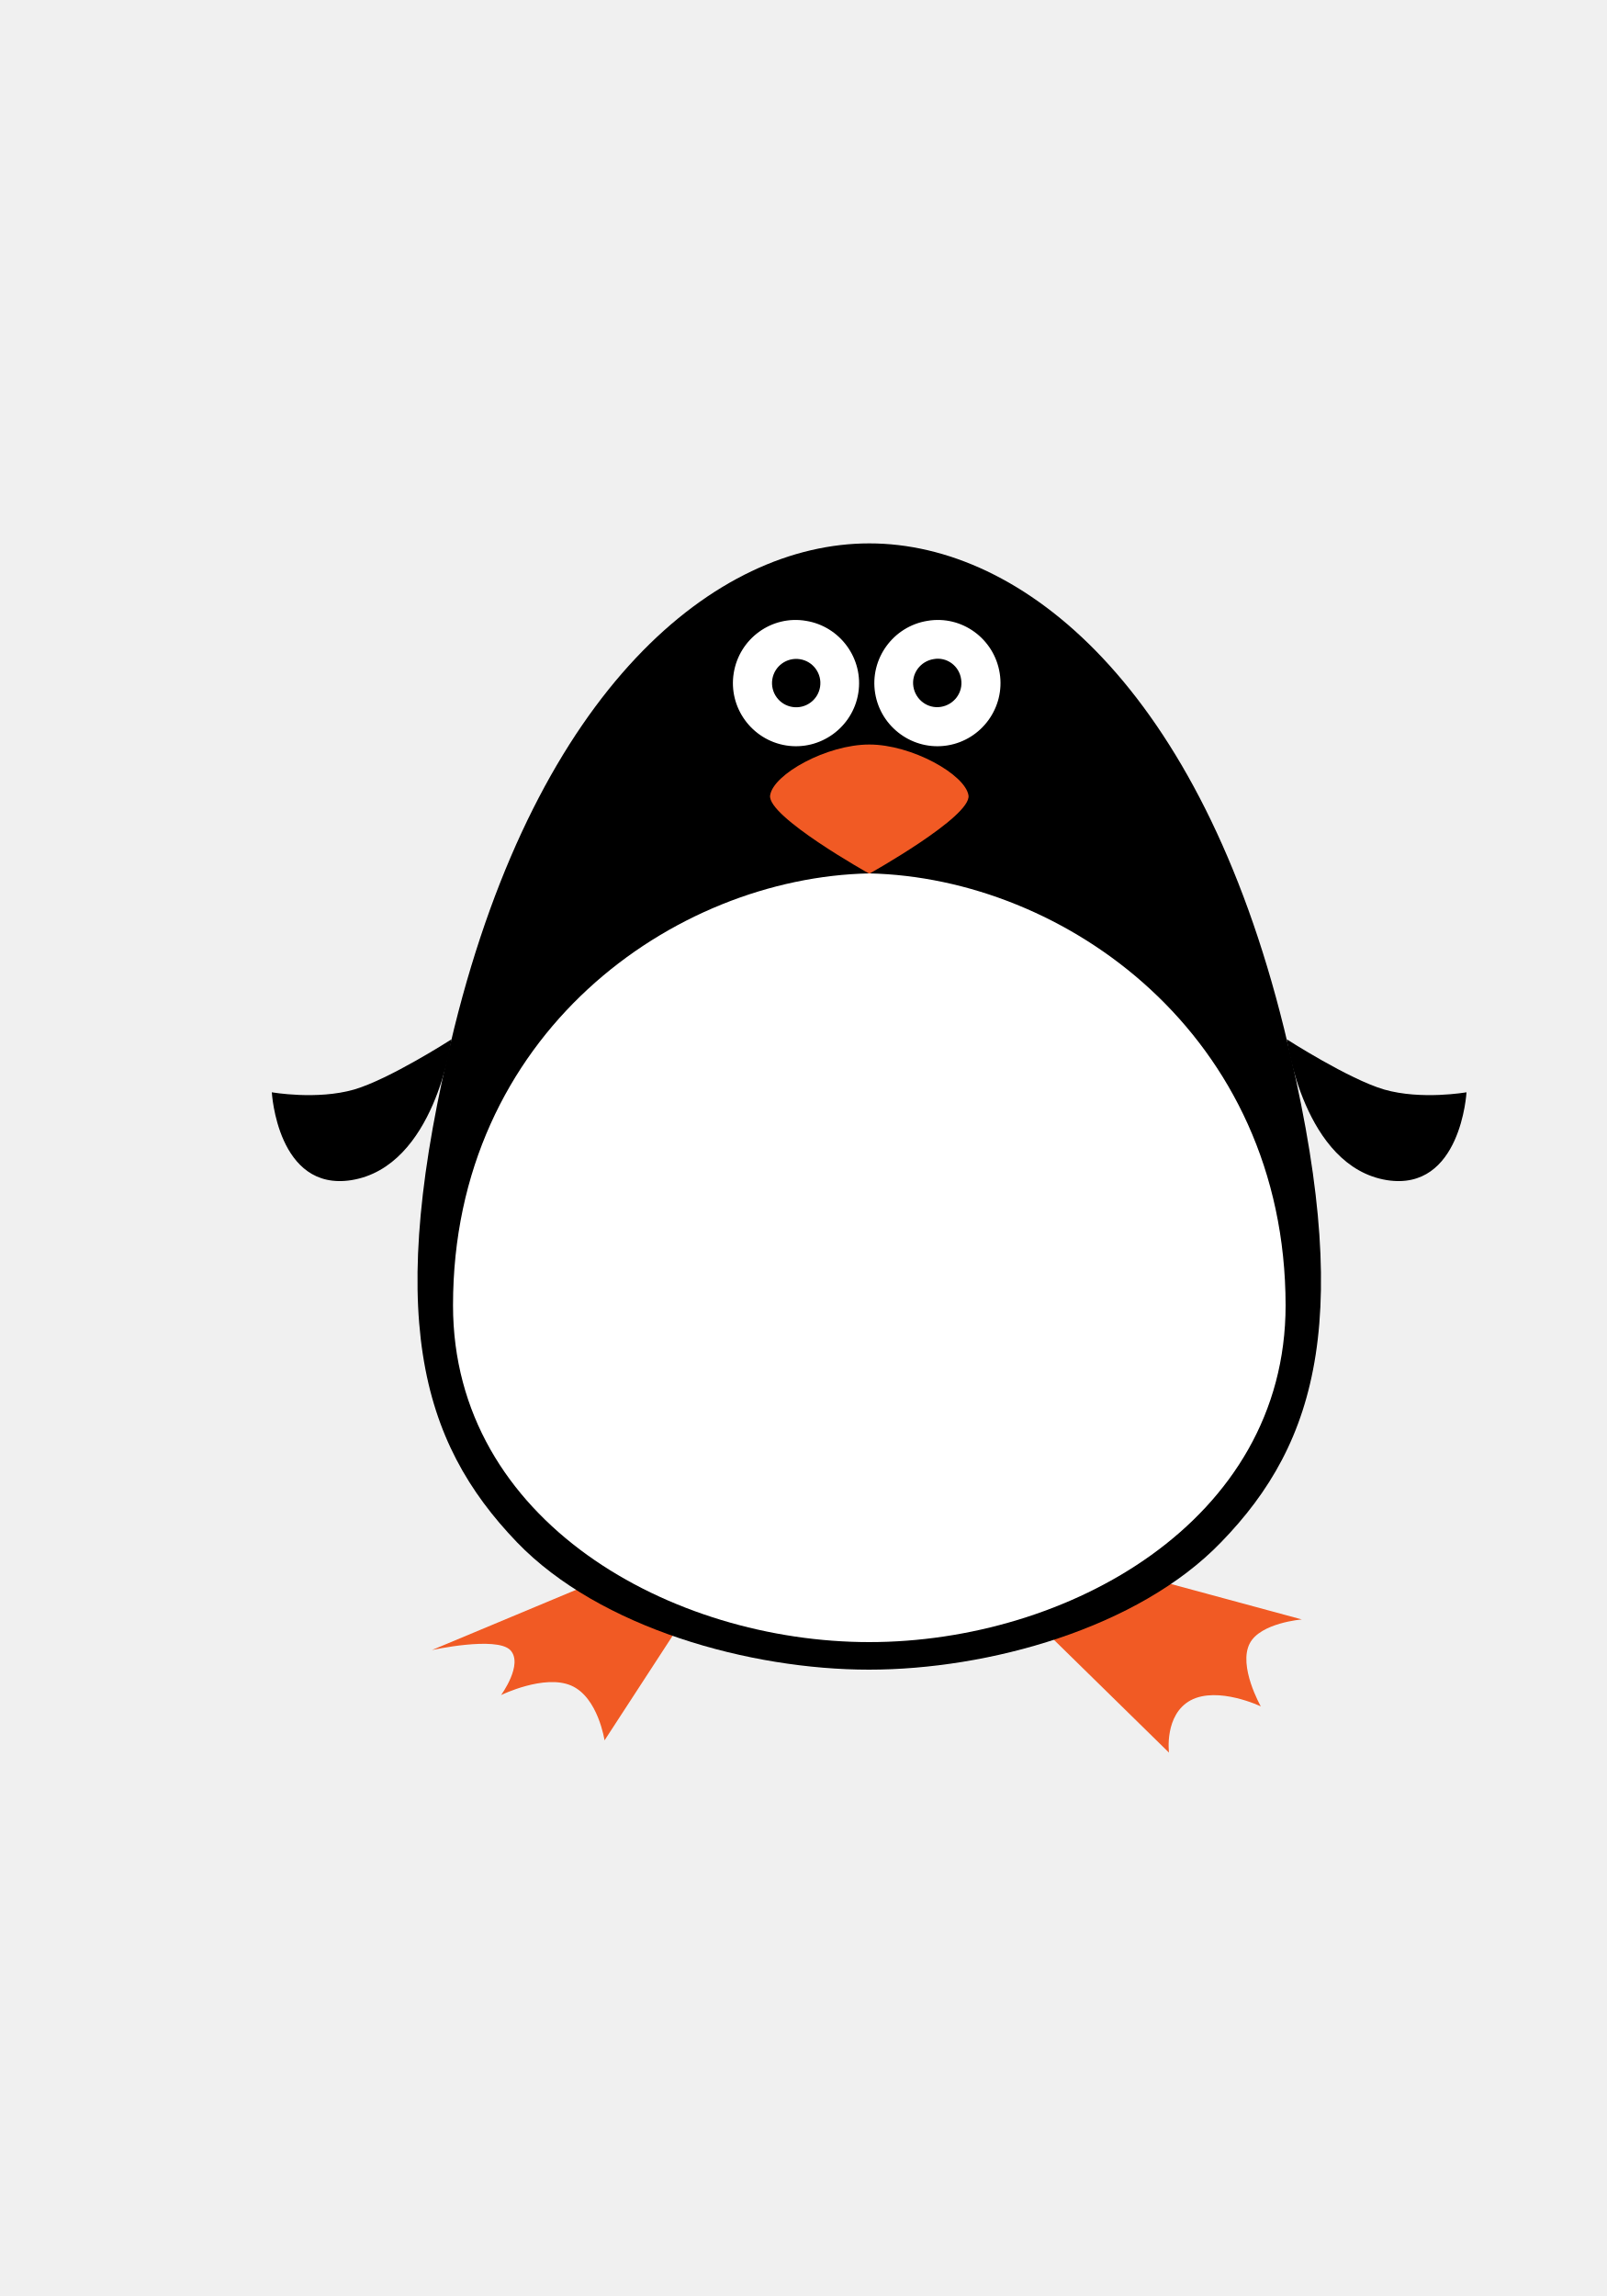
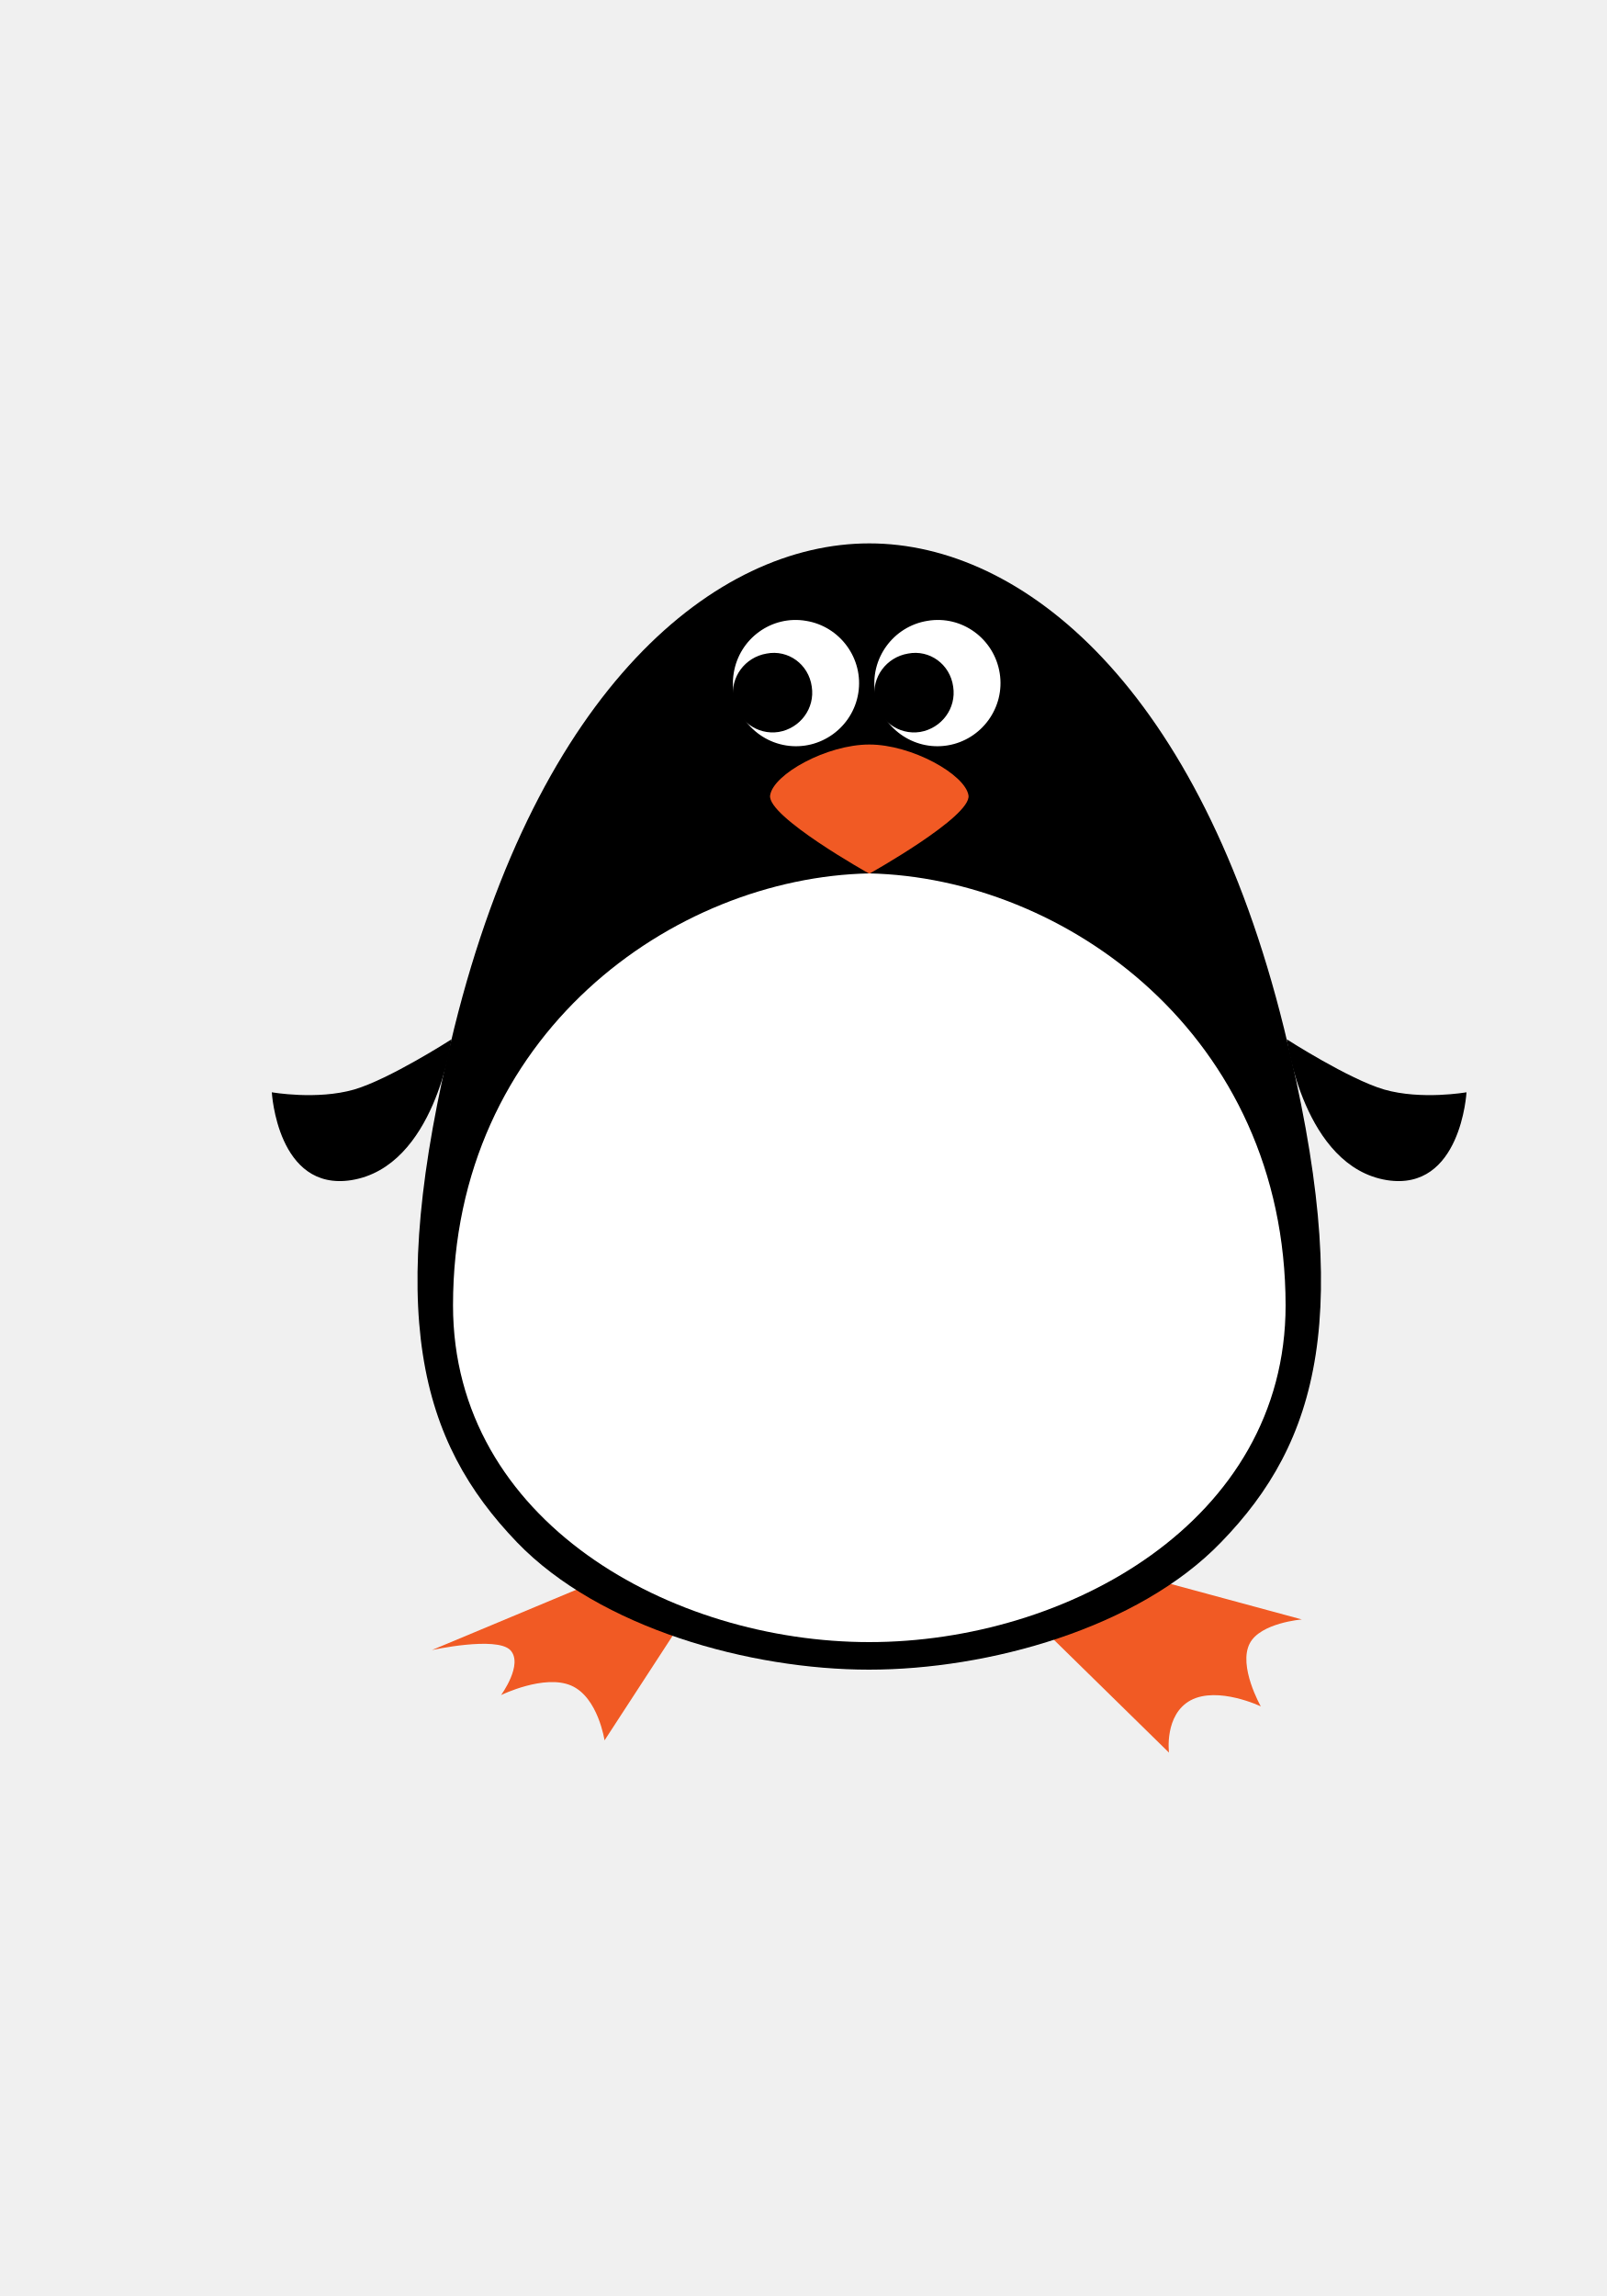
<svg xmlns="http://www.w3.org/2000/svg" version="1.1" id="Layer_1" x="0px" y="0px" viewBox="0 0 525 750" style="enable-background:new 0 0 525 750;" xml:space="preserve">
  <style type="text/css">
	.st0{fill:#F15A24;}
	.st1{fill:#FFFFFF;}
</style>
-   <g>
-     <path class="st0" d="M200.7,514.1L141.1,539c0,0,21-4.6,25.6,0c4.4,4.6-3,14.7-3,14.7s14.1-6.9,22.9-3.1s10.9,17.9,10.9,17.9   l26.3-40.4L200.7,514.1z" />
-     <path class="st0" d="M341.5,532.9l40.4,39.6c0,0-1.6-12.4,7.1-17.1c8.9-4.7,22.9,2,22.9,2s-7.5-13.2-3.6-20.6   c3.5-6.7,17-7.8,17-7.8l-50.6-13.7L341.5,532.9z" />
-     <path d="M419.5,336C392,224.6,334.2,177.5,284,177.5s-108,47.1-135.6,158.3c-23,93.3-11.2,135,20.5,168   c27.1,28.1,76.2,41.6,115,41.6c38.9,0,87.9-13.5,115-41.6C430.8,471,442.6,429.1,419.5,336z" />
-     <path class="st1" d="M284,285.3c-63.9,1.3-136,52.5-136,141.1c0,70.7,71.5,110,136,110s136-39.3,136-110   C419.9,338,347.8,286.7,284,285.3z" />
-     <path d="M479.1,356.8c0,0-14.7,2.6-26.9-0.9c-11.6-3.4-31.8-16.4-31.8-16.4s5.5,41.6,32.7,46C477.3,389.3,479.1,356.8,479.1,356.8z   " />
-     <path d="M88.8,356.8c0,0,14.7,2.6,26.9-0.9c11.6-3.4,31.8-16.4,31.8-16.4s-5.4,41.6-32.7,46C90.6,389.3,88.8,356.8,88.8,356.8z" />
-     <path class="st0" d="M284,243.2c-13.9,0-31.4,9.7-32.4,16.6c-1.1,6.9,32.4,25.6,32.4,25.6s33.5-18.7,32.4-25.6   C315.3,253,297.9,243.2,284,243.2z" />
-     <path class="st1" d="M326.6,219.9c1.8,11.2-5.9,21.8-17.1,23.6s-21.8-5.9-23.6-17.1c-1.8-11.2,5.9-21.8,17.1-23.6   C314.2,200.9,324.8,208.6,326.6,219.9z" />
-     <path d="M314,221.9c0.7,4.3-2.3,8.3-6.6,9s-8.3-2.3-9-6.6s2.3-8.3,6.6-9C309.3,214.5,313.4,217.5,314,221.9z" />
-     <path class="st1" d="M239.7,219.9c-1.8,11.2,5.9,21.8,17.1,23.6s21.8-5.9,23.6-17.1c1.8-11.2-5.9-21.8-17.1-23.6   C252.1,200.9,241.5,208.6,239.7,219.9z" />
-     <ellipse transform="matrix(0.1562 -0.9877 0.9877 0.1562 -0.9691 445.1701)" cx="260.1" cy="223.2" rx="7.9" ry="7.9" />
-   </g>
+   <path class="st0" d="M200.7,514.1L141.1,539c0,0,21-4.6,25.6,0c4.4,4.6-3,14.7-3,14.7s14.1-6.9,22.9-3.1s10.9,17.9,10.9,17.9  l26.3-40.4L200.7,514.1z" />
+   <path class="st0" d="M341.5,532.9l40.4,39.6c0,0-1.6-12.4,7.1-17.1c8.9-4.7,22.9,2,22.9,2s-7.5-13.2-3.6-20.6c3.5-6.7,17-7.8,17-7.8  l-50.6-13.7L341.5,532.9z" />
+   <path d="M419.5,336C392,224.6,334.2,177.5,284,177.5s-108,47.1-135.6,158.3c-23,93.3-11.2,135,20.5,168  c27.1,28.1,76.2,41.6,115,41.6c38.9,0,87.9-13.5,115-41.6C430.8,471,442.6,429.1,419.5,336z" />
+   <path class="st1" d="M284,285.3c-63.9,1.3-136,52.5-136,141.1c0,70.7,71.5,110,136,110s136-39.3,136-110  C419.9,338,347.8,286.7,284,285.3z" />
+   <path d="M479.1,356.8c0,0-14.7,2.6-26.9-0.9c-11.6-3.4-31.8-16.4-31.8-16.4s5.5,41.6,32.7,46C477.3,389.3,479.1,356.8,479.1,356.8z" />
+   <path d="M88.8,356.8c0,0,14.7,2.6,26.9-0.9c11.6-3.4,31.8-16.4,31.8-16.4s-5.4,41.6-32.7,46C90.6,389.3,88.8,356.8,88.8,356.8z" />
+   <path class="st0" d="M284,243.2c-13.9,0-31.4,9.7-32.4,16.6c-1.1,6.9,32.4,25.6,32.4,25.6s33.5-18.7,32.4-25.6  C315.3,253,297.9,243.2,284,243.2z" />
+   <path class="st1" d="M326.6,219.9c1.8,11.2-5.9,21.8-17.1,23.6s-21.8-5.9-23.6-17.1c-1.8-11.2,5.9-21.8,17.1-23.6  C314.2,200.9,324.8,208.6,326.6,219.9z" />
+   <path d="M311.4,224.3c1.1,7.1-3.8,13.6-10.8,14.8c-7.1,1.1-13.6-3.8-14.8-10.8c-1.1-7.1,3.8-13.6,10.8-14.8  C303.7,212.1,310.4,217,311.4,224.3z" />
+   <path class="st1" d="M239.7,219.9c-1.8,11.2,5.9,21.8,17.1,23.6c11.2,1.8,21.8-5.9,23.6-17.1c1.8-11.2-5.9-21.8-17.1-23.6  C252.1,200.9,241.5,208.6,239.7,219.9z" />
+   <path d="M265.2,224.3c1.1,7.1-3.8,13.6-10.8,14.8c-7.1,1.1-13.6-3.8-14.8-10.8c-1.1-7.1,3.8-13.6,10.8-14.8  C257.5,212.1,264.2,217,265.2,224.3z" />
</svg>
